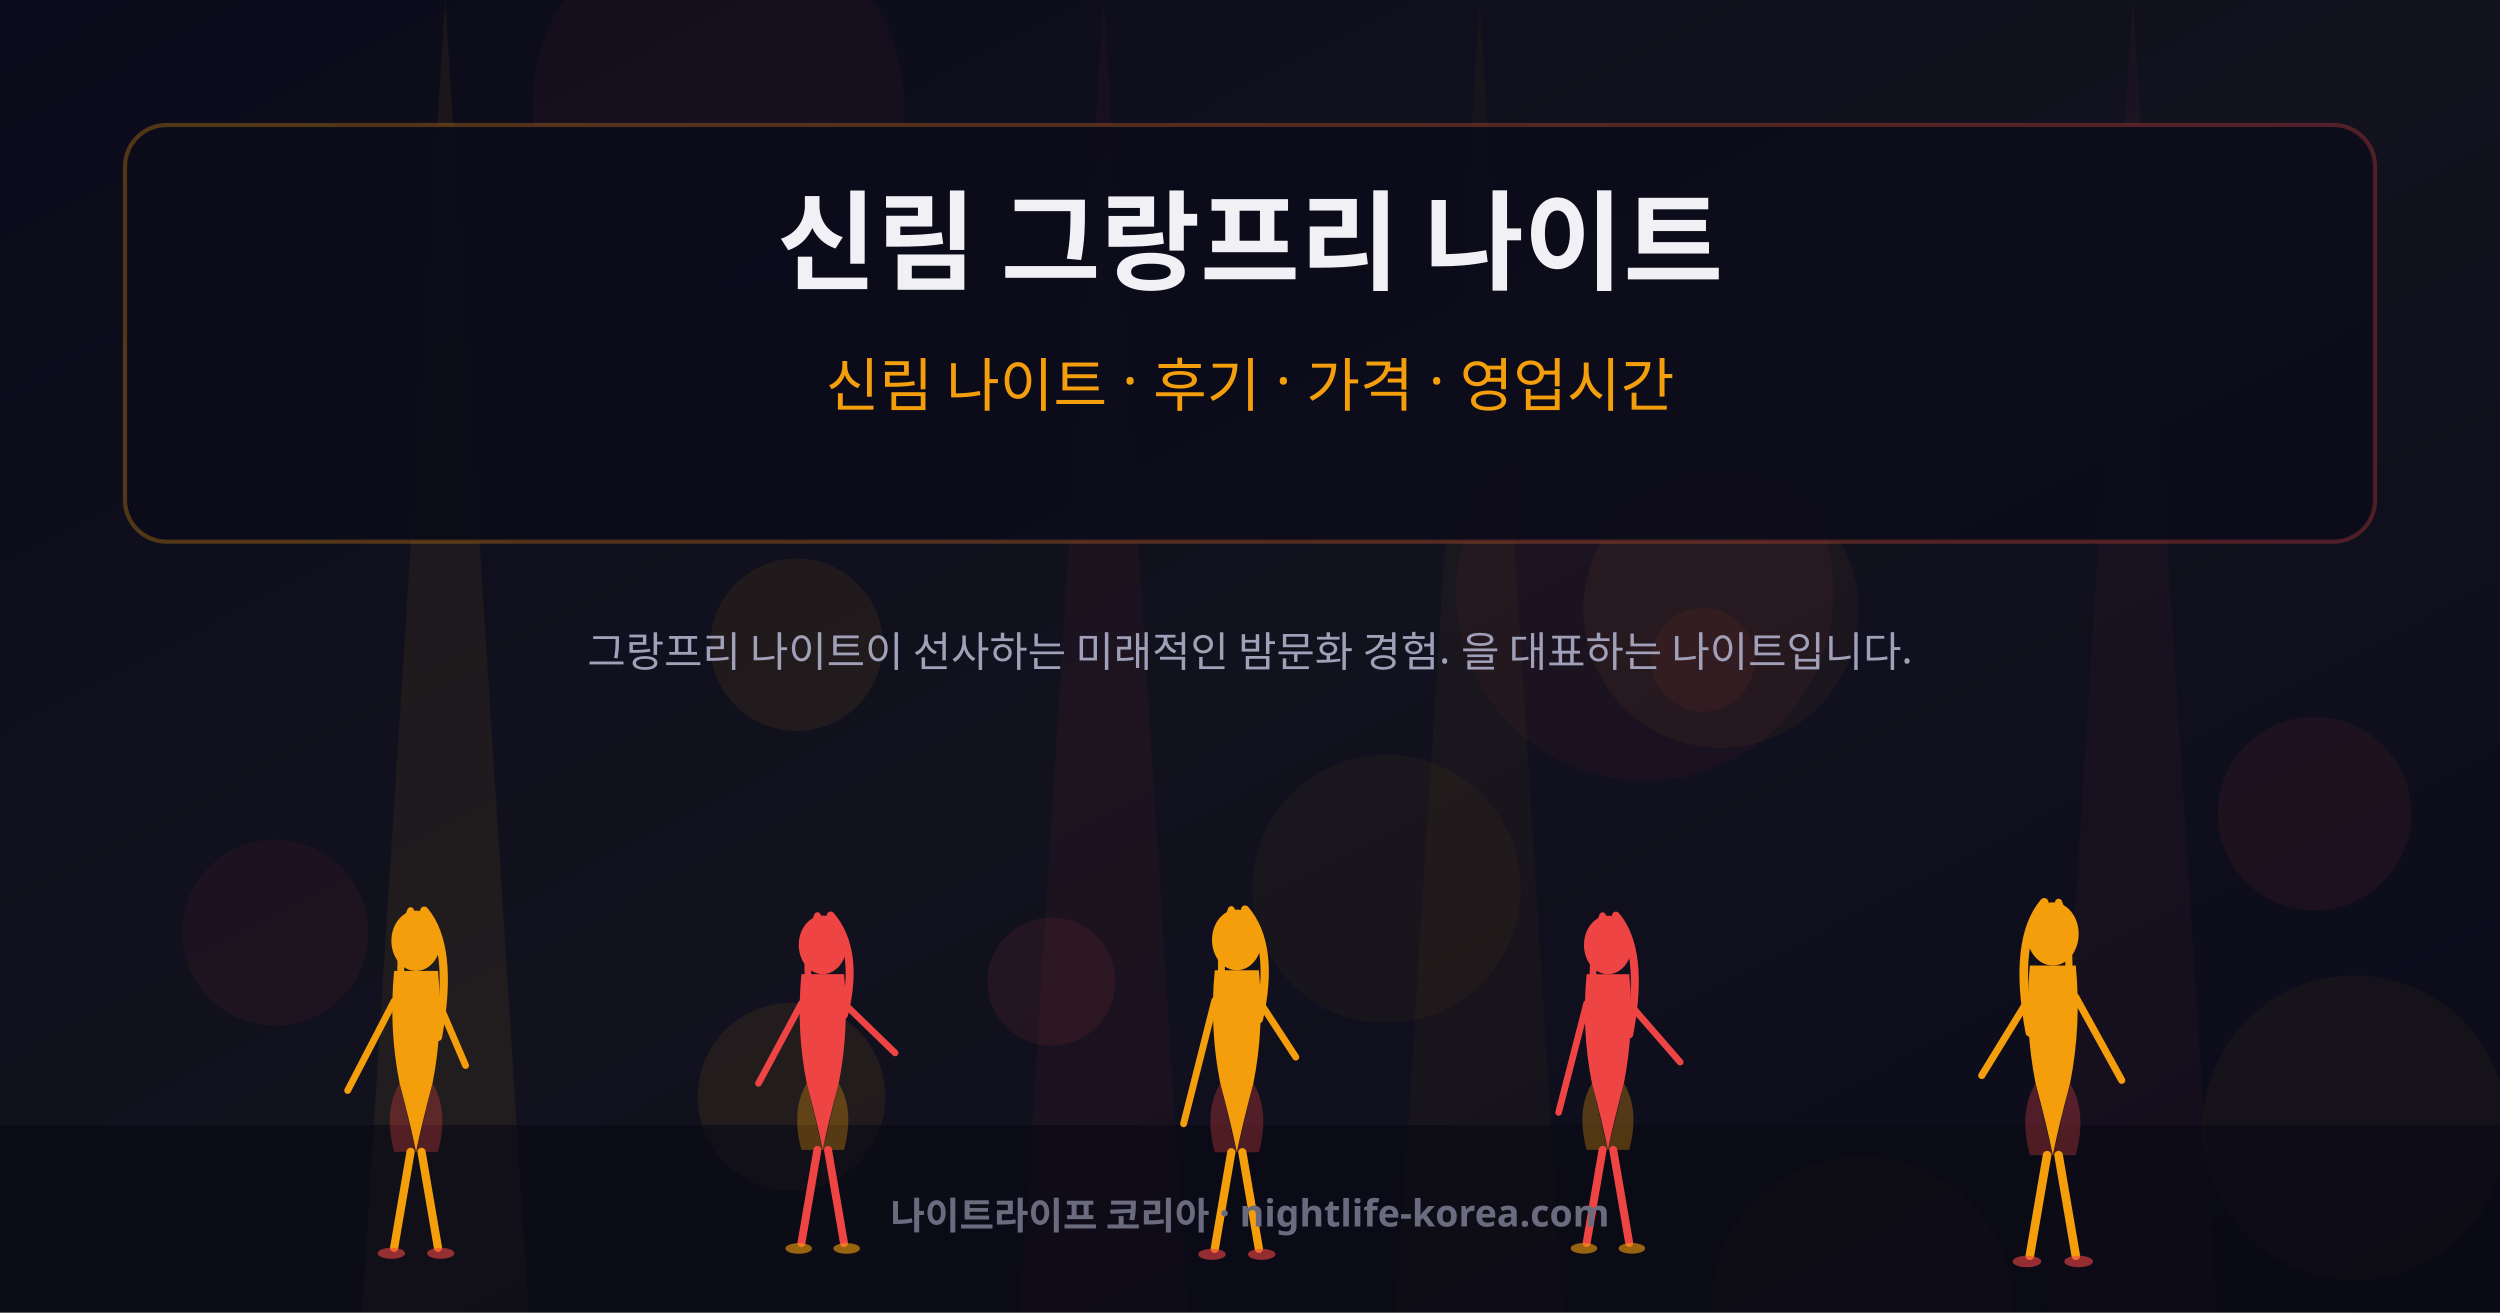
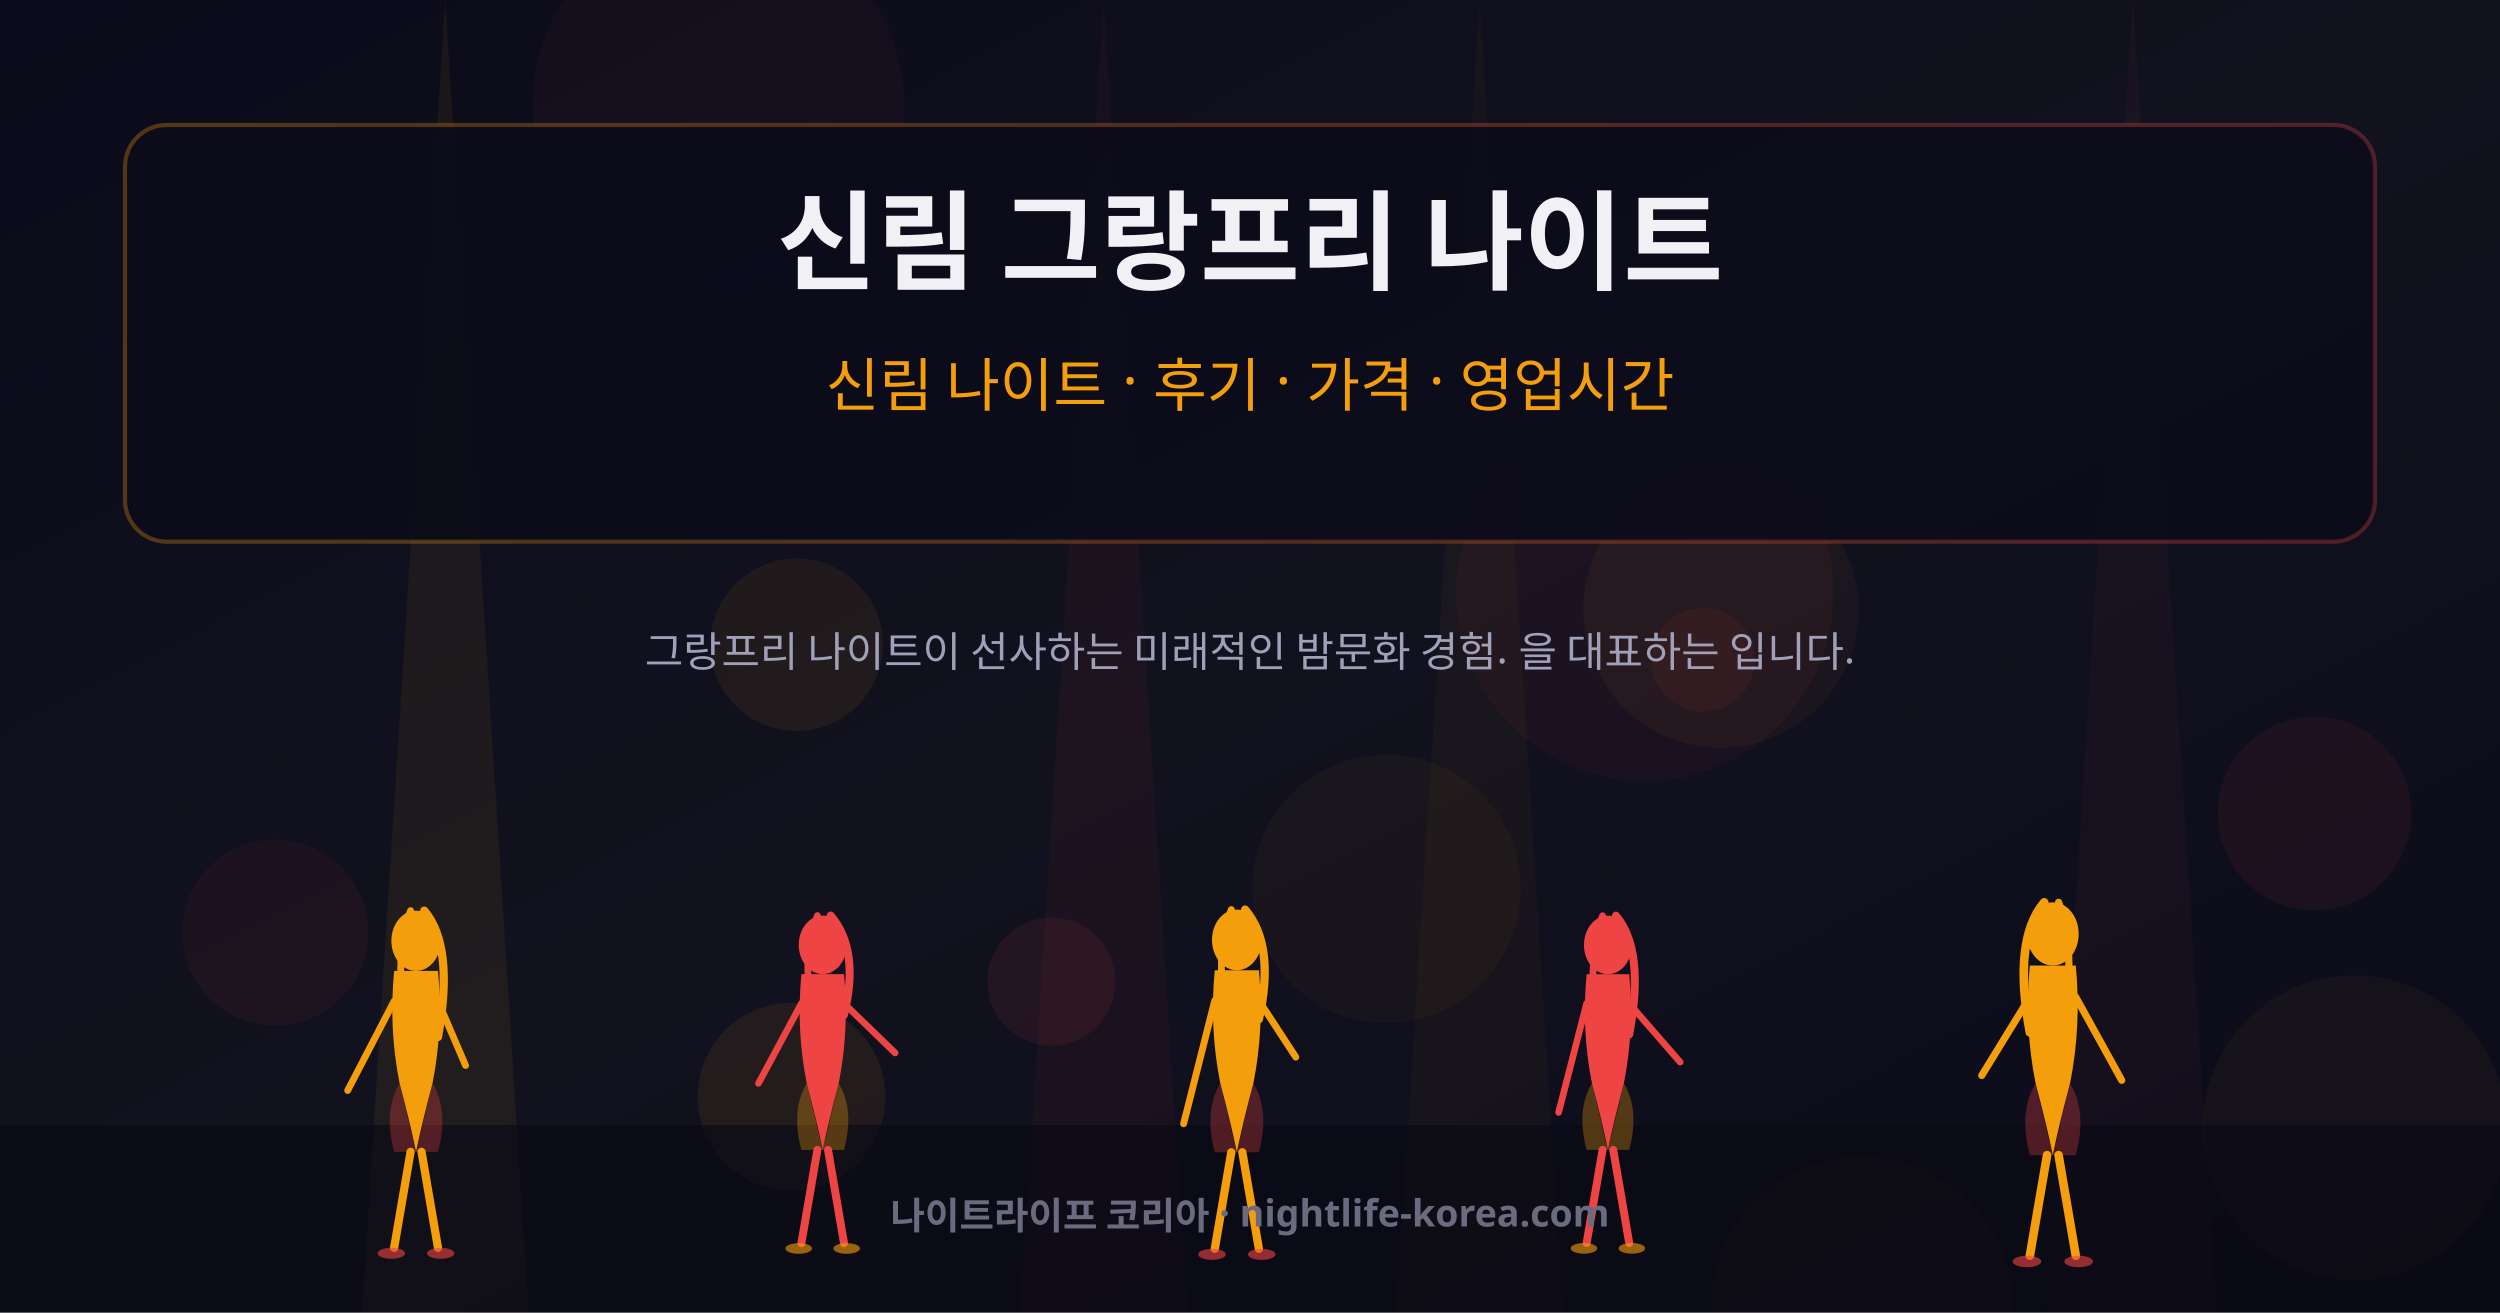
<svg xmlns="http://www.w3.org/2000/svg" viewBox="0 0 1200 630" width="1200" height="630">
  <defs>
    <linearGradient id="ogbg" x1="0%" y1="0%" x2="100%" y2="100%">
      <stop offset="0%" style="stop-color:#0a0a1a" />
      <stop offset="50%" style="stop-color:#12121f" />
      <stop offset="100%" style="stop-color:#0a0a1a" />
    </linearGradient>
    <linearGradient id="ogtxt" x1="0%" y1="0%" x2="100%" y2="0%">
      <stop offset="0%" style="stop-color:#f59e0b" />
      <stop offset="100%" style="stop-color:#ef4444" />
    </linearGradient>
  </defs>
  <rect width="1200" height="630" fill="url(#ogbg)" />
  <polygon points="213.706,0 173.706,630 253.706,630" fill="#f59e0b" opacity="0.069" />
  <polygon points="529.758,0 489.758,630 569.758,630" fill="#ef4444" opacity="0.053" />
  <polygon points="710.23,0 670.23,630 750.23,630" fill="#f59e0b" opacity="0.042" />
  <polygon points="1023.761,0 983.761,630 1063.761,630" fill="#ef4444" opacity="0.043" />
  <circle cx="382.366" cy="309.467" r="41.375" fill="#f59e0b" opacity="0.074" />
  <circle cx="817.457" cy="316.679" r="24.935" fill="#ef4444" opacity="0.069" />
  <circle cx="504.646" cy="471.189" r="30.708" fill="#ef4444" opacity="0.079" />
  <circle cx="1130.221" cy="541.329" r="73.058" fill="#f59e0b" opacity="0.046" />
  <circle cx="789.511" cy="284.284" r="90.62" fill="#ef4444" opacity="0.047" />
  <circle cx="893.725" cy="627.593" r="72.438" fill="#f59e0b" opacity="0.045" />
  <circle cx="665.527" cy="426.702" r="64.373" fill="#f59e0b" opacity="0.039" />
  <circle cx="379.913" cy="526.415" r="45.062" fill="#f59e0b" opacity="0.078" />
  <circle cx="344.833" cy="49.707" r="89.112" fill="#ef4444" opacity="0.04" />
  <circle cx="132.096" cy="447.642" r="44.652" fill="#ef4444" opacity="0.059" />
  <circle cx="1110.951" cy="390.53" r="46.439" fill="#ef4444" opacity="0.075" />
  <circle cx="826.053" cy="292.83" r="66.04" fill="#f59e0b" opacity="0.05" />
  <rect x="0" y="540" width="1200" height="90" fill="#0a0a14" opacity="0.7" />
  <g transform="translate(199.7057,520) scale(1.315827)">
    <ellipse cx="0" cy="-52" rx="9" ry="11" fill="#f59e0b" />
    <path d="M3,-63 Q14,-50 8,-16.905" stroke="#f59e0b" stroke-width="3" fill="none" stroke-linecap="round" />
    <path d="M-2,-63 Q-8,-48 -4,-19.905" stroke="#f59e0b" stroke-width="2.5" fill="none" stroke-linecap="round" />
    <path d="M-8,-41 Q-10,-20 -6,0 Q-2,15 0,25 Q2,15 6,0 Q10,-20 8,-41 Z" fill="#f59e0b" />
    <path d="M-6,0 Q-12,10 -8,25 L0,25 Z" fill="#ef4444" opacity="0.3" />
    <path d="M6,0 Q12,10 8,25 L0,25 Z" fill="#ef4444" opacity="0.3" />
    <line x1="-2" y1="25" x2="-8" y2="60" stroke="#f59e0b" stroke-width="3" stroke-linecap="round" />
    <line x1="2" y1="25" x2="8" y2="60" stroke="#f59e0b" stroke-width="3" stroke-linecap="round" />
    <ellipse cx="-9" cy="62" rx="5" ry="2" fill="#ef4444" opacity="0.6" />
    <ellipse cx="9" cy="62" rx="5" ry="2" fill="#ef4444" opacity="0.6" />
    <line x1="-8" y1="-30" x2="-24.935" y2="2.598" stroke="#f59e0b" stroke-width="2.5" stroke-linecap="round" />
    <line x1="8" y1="-30" x2="18.065" y2="-6.511" stroke="#f59e0b" stroke-width="2.5" stroke-linecap="round" />
  </g>
  <g transform="translate(394.903,520) scale(1.278433)">
    <ellipse cx="0" cy="-52" rx="9" ry="11" fill="#ef4444" />
    <path d="M3,-63 Q14,-50 8,-25.719" stroke="#ef4444" stroke-width="3" fill="none" stroke-linecap="round" />
    <path d="M-2,-63 Q-8,-48 -4,-28.719" stroke="#ef4444" stroke-width="2.5" fill="none" stroke-linecap="round" />
    <path d="M-8,-41 Q-10,-20 -6,0 Q-2,15 0,25 Q2,15 6,0 Q10,-20 8,-41 Z" fill="#ef4444" />
    <path d="M-6,0 Q-12,10 -8,25 L0,25 Z" fill="#f59e0b" opacity="0.3" />
    <path d="M6,0 Q12,10 8,25 L0,25 Z" fill="#f59e0b" opacity="0.3" />
    <line x1="-2" y1="25" x2="-8" y2="60" stroke="#ef4444" stroke-width="3" stroke-linecap="round" />
    <line x1="2" y1="25" x2="8" y2="60" stroke="#ef4444" stroke-width="3" stroke-linecap="round" />
    <ellipse cx="-9" cy="62" rx="5" ry="2" fill="#f59e0b" opacity="0.6" />
    <ellipse cx="9" cy="62" rx="5" ry="2" fill="#f59e0b" opacity="0.6" />
    <line x1="-8" y1="-30" x2="-24.116" y2="0.016" stroke="#ef4444" stroke-width="2.5" stroke-linecap="round" />
    <line x1="8" y1="-30" x2="27.174" y2="-11.424" stroke="#ef4444" stroke-width="2.5" stroke-linecap="round" />
  </g>
  <g transform="translate(593.6762,520) scale(1.323877)">
    <ellipse cx="0" cy="-52" rx="9" ry="11" fill="#f59e0b" />
    <path d="M3,-63 Q14,-50 8,-23.24" stroke="#f59e0b" stroke-width="3" fill="none" stroke-linecap="round" />
    <path d="M-2,-63 Q-8,-48 -4,-26.24" stroke="#f59e0b" stroke-width="2.5" fill="none" stroke-linecap="round" />
    <path d="M-8,-41 Q-10,-20 -6,0 Q-2,15 0,25 Q2,15 6,0 Q10,-20 8,-41 Z" fill="#f59e0b" />
    <path d="M-6,0 Q-12,10 -8,25 L0,25 Z" fill="#ef4444" opacity="0.3" />
    <path d="M6,0 Q12,10 8,25 L0,25 Z" fill="#ef4444" opacity="0.3" />
    <line x1="-2" y1="25" x2="-8" y2="60" stroke="#f59e0b" stroke-width="3" stroke-linecap="round" />
    <line x1="2" y1="25" x2="8" y2="60" stroke="#f59e0b" stroke-width="3" stroke-linecap="round" />
    <ellipse cx="-9" cy="62" rx="5" ry="2" fill="#ef4444" opacity="0.6" />
    <ellipse cx="9" cy="62" rx="5" ry="2" fill="#ef4444" opacity="0.6" />
    <line x1="-8" y1="-30" x2="-19.293" y2="14.654" stroke="#f59e0b" stroke-width="2.5" stroke-linecap="round" />
    <line x1="8" y1="-30" x2="21.379" y2="-9.506" stroke="#f59e0b" stroke-width="2.5" stroke-linecap="round" />
  </g>
  <g transform="translate(771.7989,520) scale(1.277525)">
    <ellipse cx="0" cy="-52" rx="9" ry="11" fill="#ef4444" />
    <path d="M3,-63 Q14,-50 8,-18.366" stroke="#ef4444" stroke-width="3" fill="none" stroke-linecap="round" />
    <path d="M-2,-63 Q-8,-48 -4,-21.366" stroke="#ef4444" stroke-width="2.5" fill="none" stroke-linecap="round" />
    <path d="M-8,-41 Q-10,-20 -6,0 Q-2,15 0,25 Q2,15 6,0 Q10,-20 8,-41 Z" fill="#ef4444" />
    <path d="M-6,0 Q-12,10 -8,25 L0,25 Z" fill="#f59e0b" opacity="0.3" />
    <path d="M6,0 Q12,10 8,25 L0,25 Z" fill="#f59e0b" opacity="0.3" />
    <line x1="-2" y1="25" x2="-8" y2="60" stroke="#ef4444" stroke-width="3" stroke-linecap="round" />
    <line x1="2" y1="25" x2="8" y2="60" stroke="#ef4444" stroke-width="3" stroke-linecap="round" />
    <ellipse cx="-9" cy="62" rx="5" ry="2" fill="#f59e0b" opacity="0.6" />
    <ellipse cx="9" cy="62" rx="5" ry="2" fill="#f59e0b" opacity="0.6" />
    <line x1="-8" y1="-30" x2="-18.526" y2="10.933" stroke="#ef4444" stroke-width="2.5" stroke-linecap="round" />
    <line x1="8" y1="-30" x2="27.151" y2="-7.967" stroke="#ef4444" stroke-width="2.5" stroke-linecap="round" />
  </g>
  <g transform="translate(985.3537,520) scale(1.379176)">
    <ellipse cx="0" cy="-52" rx="9" ry="11" fill="#f59e0b" />
    <path d="M-3,-63 Q-14,-50 -8,-17.715" stroke="#f59e0b" stroke-width="3" fill="none" stroke-linecap="round" />
    <path d="M2,-63 Q8,-48 4,-20.715" stroke="#f59e0b" stroke-width="2.5" fill="none" stroke-linecap="round" />
    <path d="M-8,-41 Q-10,-20 -6,0 Q-2,15 0,25 Q2,15 6,0 Q10,-20 8,-41 Z" fill="#f59e0b" />
    <path d="M-6,0 Q-12,10 -8,25 L0,25 Z" fill="#ef4444" opacity="0.3" />
    <path d="M6,0 Q12,10 8,25 L0,25 Z" fill="#ef4444" opacity="0.3" />
    <line x1="-2" y1="25" x2="-8" y2="60" stroke="#f59e0b" stroke-width="3" stroke-linecap="round" />
    <line x1="2" y1="25" x2="8" y2="60" stroke="#f59e0b" stroke-width="3" stroke-linecap="round" />
    <ellipse cx="-9" cy="62" rx="5" ry="2" fill="#ef4444" opacity="0.6" />
    <ellipse cx="9" cy="62" rx="5" ry="2" fill="#ef4444" opacity="0.6" />
    <line x1="-8" y1="-30" x2="-24.731" y2="-2.735" stroke="#f59e0b" stroke-width="2.5" stroke-linecap="round" />
    <line x1="8" y1="-30" x2="23.984" y2="-1.053" stroke="#f59e0b" stroke-width="2.5" stroke-linecap="round" />
  </g>
  <rect x="60" y="60" width="1080" height="200" rx="20" fill="#0a0a1a" opacity="0.85" />
  <rect x="60" y="60" width="1080" height="200" rx="20" fill="none" stroke="url(#ogtxt)" stroke-width="2" opacity="0.3" />
  <text x="600" y="135" text-anchor="middle" font-family="'Noto Sans KR',sans-serif" font-size="52" font-weight="800" fill="#f0f0f5">신림 그랑프리 나이트</text>
  <text x="600" y="195" text-anchor="middle" font-family="'Noto Sans KR',sans-serif" font-size="28" font-weight="500" fill="#f59e0b">신림 나이트 · 후기 · 가격 · 영업시간</text>
  <rect x="60" y="290" width="auto" height="40" rx="20" fill="#f59e0b" opacity="0.15" />
-   <text x="600" y="320" text-anchor="middle" font-family="'Noto Sans KR',sans-serif" font-size="20" fill="#a0a0b8">그랑프리 나이트이 선사하는 미래적인 밤문화 경험. 을 대표하는 나이트입니다.</text>
+   <text x="600" y="320" text-anchor="middle" font-family="'Noto Sans KR',sans-serif" font-size="20" fill="#a0a0b8">그랑프리 나이트이 선사하는 미래적인 밤문화 경험. 을 대표하는 입니다.</text>
  <text x="600" y="590" text-anchor="middle" font-family="'Noto Sans KR',sans-serif" font-size="18" font-weight="600" fill="#6b6b80">나이트라이프 코리아 · nightlife-korea.com</text>
</svg>
